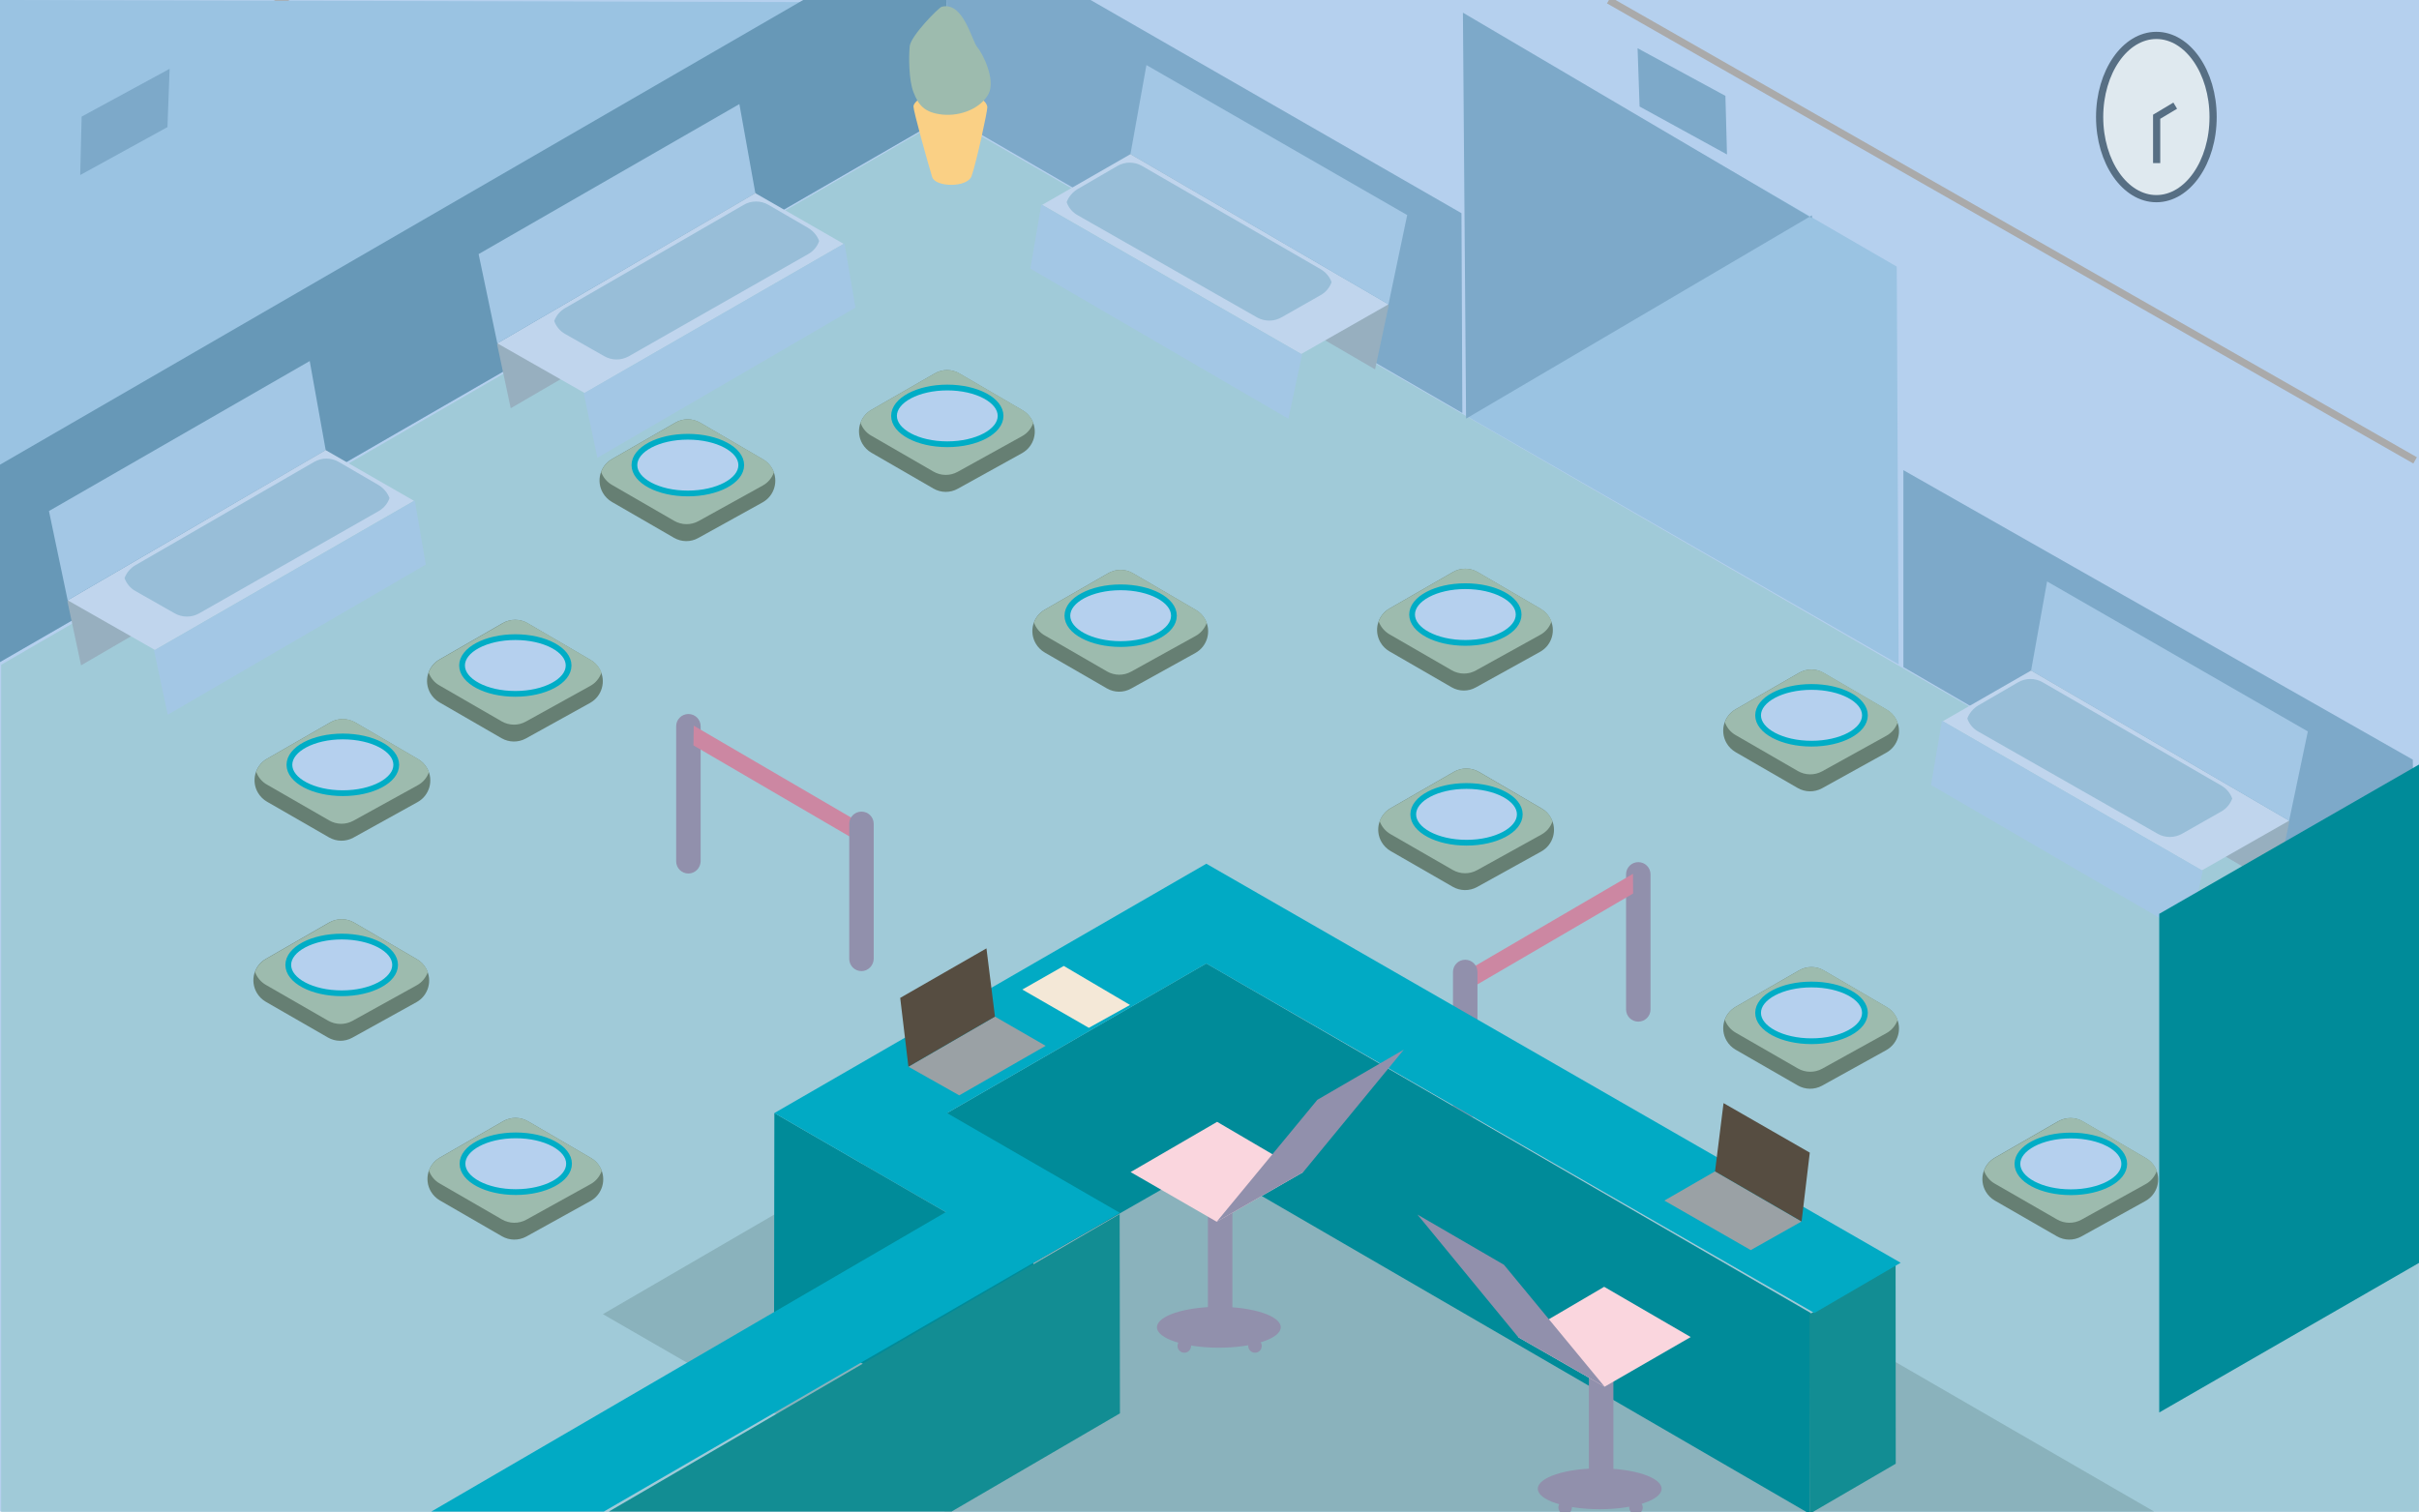
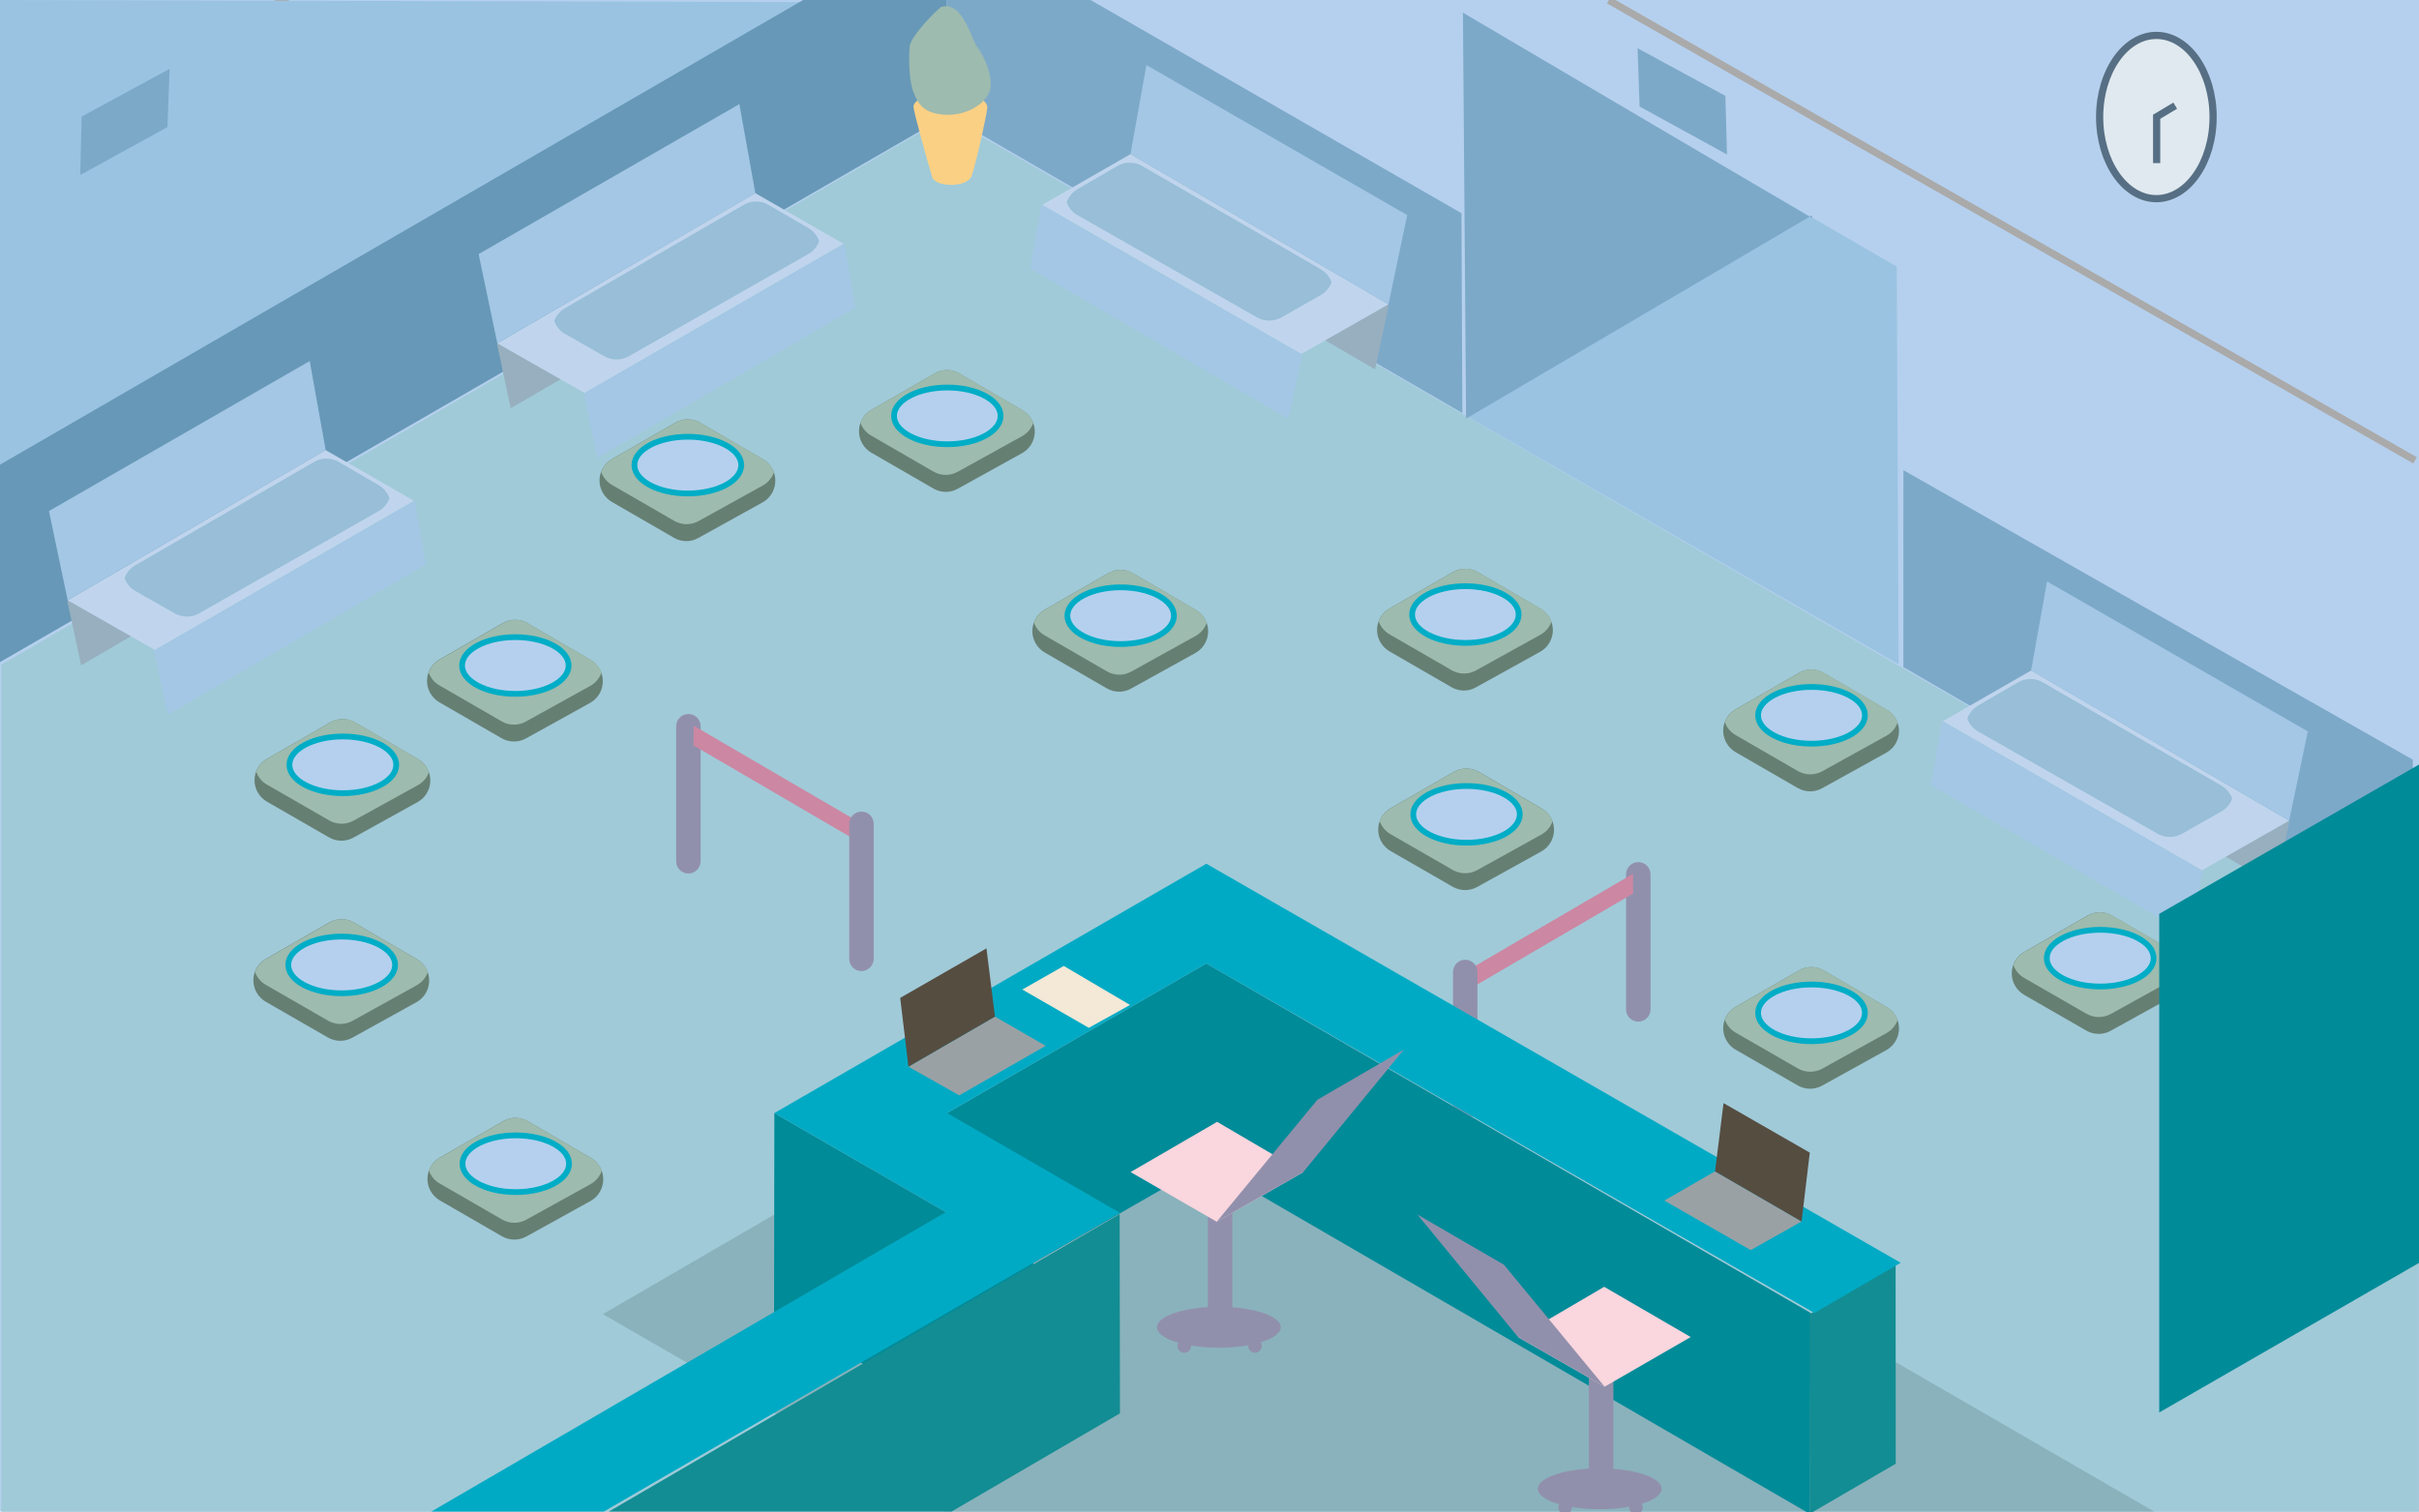
<svg xmlns="http://www.w3.org/2000/svg" version="1.1" id="HOSPITAL" x="0px" y="0px" viewBox="0 0 1680 1050" style="enable-background:new 0 0 1680 1050;" xml:space="preserve">
  <style type="text/css">
	.st0{fill:#B5D0EE;}
	.st1{fill:none;stroke:#AAAAAA;stroke-width:5;stroke-miterlimit:10;}
	.st2{fill:#7DA9C9;}
	.st3{fill:#9AC3E2;}
	.st4{fill:#A0CAD8;}
	.st5{fill:#6798B7;}
	.st6{fill:#97AFBF;}
	.st7{fill:#C0D5ED;}
	.st8{fill:#A3C7E5;}
	.st9{fill:#98BED8;}
	.st10{fill:#667F73;}
	.st11{fill:#9DBBAE;}
	.st12{fill:#B5D0EE;stroke:#00ADC6;stroke-width:4;stroke-miterlimit:10;}
	.st13{fill:#9190AC;}
	.st14{fill:#CC87A2;}
	.st15{fill:#8AB2BC;}
	.st16{fill:#008B99;}
	.st17{fill:#128D93;}
	.st18{fill:#01AAC4;}
	.st19{fill:#F4E8D7;}
	.st20{fill:#9AA1A5;}
	.st21{fill:#564D41;}
	.st22{fill:#FAD085;}
	.st23{fill:#DFE9EF;stroke:#576F84;stroke-width:5;stroke-miterlimit:10;}
	.st24{fill:none;stroke:#576F84;stroke-width:5;stroke-miterlimit:10;}
	.st25{display:none;}
	.st26{display:inline;fill:#A1CAD8;}
	.st27{display:inline;fill:#F9B9A2;}
	.st28{display:inline;opacity:0.56;fill:#C8A498;enable-background:new    ;}
	.st29{display:inline;}
	.st30{fill:#5D4D49;}
	.st31{fill:#96736B;}
	.st32{display:inline;fill:#3E65A0;}
	.st33{display:inline;opacity:0.22;fill:#3E65A0;enable-background:new    ;}
	.st34{display:inline;fill:#5D4D49;}
	.st35{display:inline;fill:#C0D6EE;}
	.st36{display:inline;opacity:0.44;fill:#3E65A0;enable-background:new    ;}
	.st37{display:inline;fill:#404040;}
	.st38{fill:#FAD6DE;}
</style>
  <g id="CLINICA">
    <g id="BACK">
      <rect class="st0" width="1680" height="1050" />
      <line class="st1" x1="1677.3" y1="319.8" x2="1117.3" y2="0.2" />
      <polygon class="st2" points="658.6,80.3 1015.6,286.9 1015,148.1 757.4,0 657.4,0   " />
      <polygon class="st2" points="1677.6,670 1321.9,463.4 1321.9,326.6 1675.7,527.7   " />
      <line class="st1" x1="-1.1" y1="113.9" x2="202.1" y2="-3.4" />
      <polygon class="st3" points="658.6,79.7 0,459.9 0,0 657.5,1.7   " />
      <polygon class="st4" points="1679.9,1050.2 1679.9,671 657.9,81 0.8,461.8 0.8,1050.2   " />
      <polygon class="st5" points="0,322.8 0,459.9 658.6,79.7 657.4,0 557.8,0   " />
      <polygon class="st3" points="1018.2,11.9 1018.2,288.8 1318.6,461.5 1317.3,185.2   " />
      <polygon class="st2" points="1016,8.8 1018.2,290.8 1258.4,149.6 1258.4,151.5   " />
      <g>
        <polygon class="st6" points="46.8,417.6 56.3,462.2 235.5,357.9 226.3,312.3    " />
        <polygon class="st7" points="47,417 107.6,451.5 287.5,347.9 226.2,312.7    " />
        <polygon class="st8" points="34,355 47,417 226.2,312.7 215.1,250.8    " />
        <polygon class="st8" points="107,451.9 116.5,496.5 295.7,392.2 288.1,347.7    " />
        <path class="st9" d="M263,337l-27.7-16.1c-5.3-3.1-11.9-3.1-17.2,0l-124,71.7c-3.5,2-6.2,5.2-7.6,9c1.4,3.8,4,7,7.6,9l27.1,15.4     c5.2,3,11.6,3.1,16.9,0.2l124.6-71c3.7-2,6.5-5.3,7.8-9.2C269.1,342.2,266.4,339.1,263,337z" />
      </g>
      <g>
        <polygon class="st6" points="345.2,239 354.7,283.6 533.9,179.3 524.8,133.7    " />
        <polygon class="st7" points="345.4,238.5 406,273 585.9,169.4 524.6,134.2    " />
        <polygon class="st8" points="332.4,176.5 345.4,238.5 524.6,134.2 513.5,72.3    " />
        <polygon class="st8" points="405.4,273.3 414.9,318 594.1,213.7 586.5,169.1    " />
        <path class="st9" d="M561.4,158.4l-27.7-16.1c-5.3-3.1-11.9-3.1-17.2,0l-124,71.7c-3.5,2-6.2,5.2-7.6,9c1.4,3.8,4,7,7.6,9     l27.1,15.4c5.2,3,11.6,3.1,16.9,0.2l124.6-71c3.7-2,6.5-5.3,7.8-9.2C567.5,163.6,564.8,160.5,561.4,158.4z" />
      </g>
      <g>
        <polygon class="st6" points="784.9,106.7 775.8,152.3 955,256.6 964.5,212    " />
        <polygon class="st7" points="785.1,107.1 723.8,142.3 903.7,245.9 964.3,211.4    " />
        <polygon class="st8" points="796.2,45.2 785.1,107.1 964.3,211.4 977.3,149.4    " />
        <polygon class="st8" points="723.2,142.1 715.6,186.6 894.8,290.9 904.3,246.3    " />
        <path class="st9" d="M740.8,140.4c1.3,3.9,4.1,7.2,7.8,9.2l124.6,71c5.3,2.9,11.7,2.8,16.9-0.2l27.1-15.4c3.6-2,6.2-5.2,7.6-9     c-1.4-3.8-4.1-7-7.6-9l-124-71.7c-5.3-3.1-11.9-3.1-17.2,0l-27.7,16.1C744.9,133.5,742.2,136.6,740.8,140.4z" />
      </g>
      <g>
        <polygon class="st6" points="1410.4,465.4 1401.3,511 1580.5,615.3 1590,570.6    " />
        <polygon class="st7" points="1410.6,465.8 1349.3,501 1529.2,604.6 1589.8,570.1    " />
        <polygon class="st8" points="1421.7,403.9 1410.6,465.8 1589.8,570.1 1602.8,508.1    " />
        <polygon class="st8" points="1348.7,500.7 1341.1,545.3 1520.3,649.6 1529.8,604.9    " />
        <path class="st9" d="M1366.3,499.1c1.3,3.9,4.1,7.2,7.8,9.2l124.6,71c5.3,2.9,11.7,2.8,16.9-0.2l27.1-15.4c3.6-2,6.2-5.2,7.6-9     c-1.4-3.8-4.1-7-7.6-9l-124-71.7c-5.3-3.1-11.9-3.1-17.2,0l-27.7,16.1C1370.4,492.2,1367.7,495.3,1366.3,499.1z" />
      </g>
      <g id="niveles">
        <g id="cojin">
          <path class="st10" d="M349.5,778.8l-44,25.3c-8.2,4.7-11.1,15.2-6.3,23.5c1.5,2.6,3.7,4.8,6.3,6.3l43.1,24.9      c5.2,3,11.6,3.1,16.9,0.2l44.6-24.7c8.3-4.6,11.3-15.1,6.7-23.4c-1.5-2.7-3.7-5-6.4-6.5l-43.7-25.5      C361.4,775.8,354.8,775.8,349.5,778.8z" />
          <path class="st11" d="M410.4,804.4l-43.7-25.5c-5.3-3.1-11.9-3.1-17.2,0l-44,25.3c-3.5,2-6.2,5.2-7.6,9c1.4,3.8,4,7,7.6,9      l43.1,24.9c5.2,3,11.6,3.1,16.9,0.2l44.6-24.7c3.7-2,6.4-5.3,7.8-9.2C416.6,809.6,413.9,806.4,410.4,804.4z" />
          <ellipse class="st12" cx="358.2" cy="808.4" rx="37" ry="19.7" />
        </g>
        <g id="cojin-2">
          <path class="st10" d="M228.6,640.8l-44,25.3c-8.2,4.7-11.1,15.2-6.3,23.5c1.5,2.6,3.7,4.8,6.3,6.3l43.1,24.8      c5.2,3,11.6,3.1,16.9,0.2l44.6-24.7c8.3-4.6,11.3-15.1,6.7-23.4c-1.5-2.7-3.7-5-6.4-6.5l-43.7-25.5      C240.6,637.8,234,637.8,228.6,640.8z" />
          <path class="st11" d="M289.6,666.4l-43.7-25.5c-5.3-3.1-11.9-3.1-17.2,0l-44,25.3c-3.5,2-6.2,5.2-7.6,9c1.4,3.8,4.1,7,7.6,9      l43.1,24.8c5.2,3,11.6,3.1,16.9,0.2l44.6-24.7c3.7-2,6.4-5.3,7.8-9.2C295.8,671.6,293.1,668.4,289.6,666.4z" />
          <ellipse class="st12" cx="237.3" cy="670.3" rx="37.1" ry="19.7" />
        </g>
        <g id="cojin-3">
          <path class="st10" d="M229.4,501.8l-44,25.3c-8.2,4.7-11.1,15.3-6.3,23.5c1.5,2.6,3.7,4.8,6.3,6.3l43.1,24.8      c5.2,3,11.6,3.1,16.9,0.2l44.6-24.7c8.3-4.6,11.3-15.1,6.7-23.4c-1.5-2.7-3.7-5-6.4-6.5l-43.7-25.5      C241.3,498.8,234.7,498.7,229.4,501.8z" />
          <path class="st11" d="M290.4,527.3l-43.7-25.5c-5.3-3.1-11.9-3.1-17.2,0l-44,25.3c-3.5,2-6.2,5.2-7.6,9c1.4,3.8,4,7,7.6,9      l43.1,24.8c5.2,3,11.6,3.1,16.9,0.2l44.6-24.6c3.7-2,6.5-5.3,7.8-9.2C296.5,532.5,293.8,529.4,290.4,527.3z" />
          <ellipse class="st12" cx="238.1" cy="531.3" rx="37.1" ry="19.7" />
        </g>
        <g id="cojin-4">
          <path class="st10" d="M349.2,432.8l-44,25.3c-8.2,4.7-11.1,15.2-6.3,23.5c1.5,2.6,3.7,4.8,6.3,6.3l43.1,24.9      c5.2,3,11.6,3.1,16.9,0.2l44.6-24.7c8.3-4.6,11.3-15.1,6.7-23.4c-1.5-2.7-3.7-5-6.4-6.5l-43.7-25.5      C361.2,429.8,354.6,429.8,349.2,432.8z" />
          <path class="st11" d="M410.2,458.4l-43.7-25.5c-5.3-3.1-11.9-3.1-17.2,0l-44,25.3c-3.5,2-6.2,5.2-7.6,9c1.4,3.8,4,7,7.6,9      l43.1,24.9c5.2,3,11.6,3.1,16.9,0.1l44.6-24.7c3.7-2,6.4-5.3,7.8-9.2C416.4,463.5,413.7,460.4,410.2,458.4z" />
          <ellipse class="st12" cx="357.9" cy="462.3" rx="37" ry="19.7" />
        </g>
        <g id="cojin-5">
          <path class="st10" d="M469,293.6l-44,25.3c-8.2,4.7-11.1,15.2-6.3,23.5c1.5,2.6,3.7,4.8,6.3,6.3l43.1,24.9      c5.2,3,11.6,3.1,16.9,0.1l44.6-24.7c8.3-4.6,11.3-15.1,6.7-23.4c-1.5-2.7-3.7-5-6.4-6.5l-43.7-25.5      C480.9,290.5,474.3,290.5,469,293.6z" />
          <path class="st11" d="M530,319.1l-43.7-25.5c-5.3-3.1-11.9-3.1-17.2,0l-44,25.3c-3.5,2-6.2,5.2-7.6,9c1.4,3.8,4.1,7,7.6,9      l43.1,24.9c5.2,3,11.6,3.1,16.9,0.2l44.6-24.7c3.7-2,6.4-5.3,7.8-9.2C536.1,324.3,533.5,321.1,530,319.1z" />
          <ellipse class="st12" cx="477.7" cy="323.1" rx="37.1" ry="19.7" />
        </g>
        <g id="cojin-6">
          <path class="st10" d="M649.2,259.4l-44,25.3c-8.2,4.7-11.1,15.2-6.3,23.5c1.5,2.6,3.7,4.8,6.3,6.3l43.1,24.9      c5.2,3,11.6,3.1,16.9,0.1l44.6-24.7c8.3-4.6,11.3-15,6.7-23.3c-1.5-2.7-3.7-5-6.4-6.5l-43.7-25.5      C661.1,256.3,654.5,256.3,649.2,259.4z" />
          <path class="st11" d="M710.1,284.9l-43.7-25.5c-5.3-3.1-11.9-3.1-17.2,0l-44,25.3c-3.5,2-6.2,5.2-7.6,9c1.4,3.8,4,7,7.6,9      l43.1,24.9c5.2,3,11.6,3.1,16.9,0.1l44.6-24.7c3.7-2,6.4-5.3,7.8-9.2C716.3,290.1,713.6,286.9,710.1,284.9z" />
          <ellipse class="st12" cx="657.9" cy="288.9" rx="37" ry="19.7" />
        </g>
        <g id="cojin-7">
          <path class="st10" d="M769.6,398.2l-44,25.3c-8.2,4.7-11.1,15.2-6.3,23.5c1.5,2.6,3.7,4.8,6.3,6.3l43.1,24.9      c5.2,3,11.6,3.1,16.9,0.1l44.6-24.7c8.3-4.6,11.3-15.1,6.7-23.4c-1.5-2.7-3.7-5-6.4-6.5l-43.7-25.5      C781.5,395.1,775,395.1,769.6,398.2z" />
          <path class="st11" d="M830.6,423.7l-43.7-25.5c-5.3-3.1-11.9-3.1-17.2,0l-44,25.3c-3.5,2-6.2,5.2-7.6,9c1.4,3.8,4,7,7.6,9      l43.1,24.9c5.2,3,11.6,3.1,16.9,0.1l44.6-24.7c3.7-2,6.4-5.3,7.8-9.2C836.7,428.9,834.1,425.7,830.6,423.7z" />
          <ellipse class="st12" cx="778.3" cy="427.7" rx="37" ry="19.7" />
        </g>
        <g id="cojin-8">
          <path class="st10" d="M1009,397.4l-44,25.3c-8.2,4.7-11.1,15.2-6.3,23.5c1.5,2.6,3.7,4.8,6.3,6.3l43.1,24.9      c5.2,3,11.6,3.1,16.9,0.1l44.6-24.7c8.3-4.6,11.3-15.1,6.7-23.4c-1.5-2.7-3.7-5-6.4-6.5l-43.7-25.5      C1020.9,394.3,1014.3,394.3,1009,397.4z" />
          <path class="st11" d="M1070,422.9l-43.7-25.5c-5.3-3.1-11.9-3.1-17.2,0l-44,25.3c-3.5,2-6.2,5.2-7.6,9c1.4,3.8,4.1,7,7.6,9      l43.1,24.9c5.2,3,11.6,3.1,16.9,0.1l44.6-24.7c3.7-2,6.4-5.3,7.8-9.2C1076.2,428.1,1073.5,424.9,1070,422.9z" />
          <ellipse class="st12" cx="1017.7" cy="426.9" rx="37" ry="19.7" />
        </g>
        <g id="cojin-9">
          <path class="st10" d="M1009.8,536.1l-44,25.3c-8.2,4.7-11.1,15.3-6.3,23.5c1.5,2.6,3.7,4.8,6.3,6.3l43.1,24.8      c5.2,3,11.6,3.1,16.9,0.2l44.6-24.7c8.3-4.6,11.3-15,6.7-23.4c-1.5-2.7-3.7-5-6.4-6.5l-43.7-25.5      C1021.7,533.1,1015.1,533.1,1009.8,536.1z" />
          <path class="st11" d="M1070.7,561.7l-43.7-25.5c-5.3-3.1-11.9-3.1-17.2,0l-44,25.3c-3.5,2-6.2,5.2-7.6,9c1.4,3.8,4.1,7,7.6,9      l43.1,24.8c5.2,3,11.6,3.1,16.9,0.2l44.6-24.7c3.7-2,6.5-5.3,7.8-9.2C1076.9,566.8,1074.2,563.7,1070.7,561.7z" />
          <ellipse class="st12" cx="1018.5" cy="565.7" rx="37" ry="19.7" />
        </g>
        <g id="cojin-10">
          <path class="st10" d="M1249.4,467.4l-44,25.3c-8.2,4.7-11.1,15.2-6.3,23.5c1.5,2.6,3.7,4.8,6.3,6.3l43.1,24.9      c5.2,3,11.6,3.1,16.9,0.2l44.6-24.7c8.3-4.6,11.3-15.1,6.7-23.4c-1.5-2.7-3.7-5-6.4-6.5l-43.7-25.5      C1261.3,464.3,1254.8,464.3,1249.4,467.4z" />
          <path class="st11" d="M1310.4,492.9l-43.7-25.5c-5.3-3.1-11.9-3.1-17.2,0l-44,25.3c-3.5,2-6.2,5.2-7.6,9c1.4,3.8,4,7,7.6,9      l43.1,24.9c5.2,3,11.6,3.1,16.9,0.2l44.6-24.7c3.7-2,6.4-5.3,7.8-9.2C1316.5,498.1,1313.9,494.9,1310.4,492.9z" />
          <ellipse class="st12" cx="1258.1" cy="496.9" rx="37.1" ry="19.7" />
        </g>
        <g id="cojin-11">
          <path class="st10" d="M1249.4,674.1l-44,25.3c-8.2,4.7-11.1,15.2-6.3,23.5c1.5,2.6,3.7,4.8,6.3,6.3l43.1,24.8      c5.2,3,11.6,3.1,16.9,0.2l44.6-24.7c8.3-4.6,11.3-15.1,6.7-23.4c-1.5-2.7-3.7-5-6.4-6.5l-43.7-25.5      C1261.3,671,1254.8,671,1249.4,674.1z" />
          <path class="st11" d="M1310.4,699.6l-43.7-25.5c-5.3-3.1-11.9-3.1-17.2,0l-44,25.3c-3.5,2-6.2,5.2-7.6,9c1.4,3.8,4.1,7,7.6,9      l43.1,24.8c5.2,3,11.6,3.1,16.9,0.2l44.6-24.7c3.7-2,6.4-5.3,7.8-9.2C1316.5,704.8,1313.9,701.6,1310.4,699.6z" />
          <ellipse class="st12" cx="1258.1" cy="703.6" rx="37.1" ry="19.7" />
        </g>
        <g id="cojin-12">
-           <path class="st10" d="M1429.4,778.9l-44,25.3c-8.2,4.7-11.1,15.2-6.3,23.5c1.5,2.6,3.7,4.8,6.3,6.3l43.1,24.8      c5.2,3,11.6,3.1,16.9,0.2l44.6-24.7c8.3-4.6,11.3-15,6.7-23.3c-1.5-2.7-3.7-5-6.4-6.5l-43.8-25.5      C1441.4,775.9,1434.8,775.9,1429.4,778.9z" />
-           <path class="st11" d="M1490.4,804.5l-43.7-25.5c-5.3-3.1-11.9-3.1-17.2,0l-44,25.3c-3.5,2-6.2,5.2-7.6,9c1.4,3.8,4,7,7.6,9      l43.1,24.8c5.2,3,11.6,3.1,16.9,0.2l44.6-24.7c3.7-2,6.4-5.3,7.8-9.2C1496.6,809.7,1493.9,806.5,1490.4,804.5z" />
-           <ellipse class="st12" cx="1438.2" cy="808.5" rx="37.1" ry="19.7" />
+           <path class="st10" d="M1449.8,636l-44,25.3c-8.2,4.7-11.1,15.2-6.3,23.5c1.5,2.6,3.7,4.8,6.3,6.3l43.1,24.8      c5.2,3,11.6,3.1,16.9,0.2l44.6-24.7c8.3-4.6,11.3-15,6.7-23.3c-1.5-2.7-3.7-5-6.4-6.5l-43.8-25.5      C1461.8,633,1455.2,633,1449.8,636z" />
+           <path class="st11" d="M1510.8,661.6l-43.7-25.5c-5.3-3.1-11.9-3.1-17.2,0l-44,25.3c-3.5,2-6.2,5.2-7.6,9c1.4,3.8,4,7,7.6,9      l43.1,24.8c5.2,3,11.6,3.1,16.9,0.2l44.6-24.7c3.7-2,6.4-5.3,7.8-9.2C1517,666.8,1514.3,663.6,1510.8,661.6z" />
+           <ellipse class="st12" cx="1458.6" cy="665.6" rx="37.1" ry="19.7" />
        </g>
      </g>
      <g id="cerca_2">
        <path class="st13" d="M1137.8,709.7L1137.8,709.7c4.7,0,8.5-3.8,8.5-8.5v-93.8c0-4.7-3.8-8.5-8.5-8.5l0,0c-4.7,0-8.5,3.8-8.5,8.5     v93.8C1129.3,705.9,1133.1,709.7,1137.8,709.7z" />
        <polygon class="st14" points="1018.5,674.5 1018.4,688.3 1134.2,620.7 1134.1,607    " />
        <path class="st13" d="M1017.6,777.5L1017.6,777.5c4.7,0,8.5-3.8,8.5-8.5v-93.8c0-4.7-3.8-8.5-8.5-8.5l0,0c-4.7,0-8.5,3.8-8.5,8.5     V769C1009.1,773.7,1012.9,777.5,1017.6,777.5z" />
      </g>
      <g id="Cerca1">
        <path class="st13" d="M478.1,606.8L478.1,606.8c-4.7,0-8.5-3.8-8.5-8.5v-93.8c0-4.7,3.8-8.5,8.5-8.5l0,0c4.7,0,8.5,3.8,8.5,8.5     v93.8C486.5,603,482.7,606.8,478.1,606.8z" />
        <polygon class="st14" points="481.8,504.1 481.6,517.8 597.4,585.4 597.4,571.6    " />
        <path class="st13" d="M598.3,674.6L598.3,674.6c-4.7,0-8.5-3.8-8.5-8.5v-93.8c0-4.7,3.8-8.5,8.5-8.5l0,0c4.7,0,8.5,3.8,8.5,8.5     v93.8C606.7,670.7,602.9,674.6,598.3,674.6z" />
      </g>
      <polygon class="st15" points="837.8,669.3 418.7,912.9 656.3,1050 1496,1050   " />
      <polygon class="st16" points="1256.8,1051.6 837.8,808.5 657,912 657.7,773.2 837.8,669.3 1257.5,912.1   " />
      <polygon class="st16" points="537.8,773.2 537.6,911.8 717.8,1015.8 717.7,877.2   " />
      <polygon class="st17" points="1316.5,878.4 1256.7,913 1256.8,1051.6 1316.6,1016.8   " />
      <polygon class="st17" points="422.9,1050 660.9,1050 777.8,981.8 777.6,843.4   " />
      <polygon class="st18" points="537.8,773.2 656.9,842 299.6,1050 419.4,1050 717.7,877.2 777.7,842.5 657.7,773.2 837.8,669.3     1260.1,912.1 1320,877.2 837.8,600   " />
      <polygon class="st16" points="1680,531.1 1499.6,634.8 1499.6,981.2 1680,877.3   " />
      <polygon id="papeles" class="st19" points="756.2,714 784.8,698.1 738.8,671 710,687.4   " />
      <g id="Avisos">
        <polygon class="st2" points="1138.7,74 1199.4,107.3 1198.3,66.6 1137.3,33.5    " />
        <polygon class="st2" points="117.8,47.8 56.7,81 55.7,121.6 116.3,88.3    " />
      </g>
      <g id="Comp1">
        <polygon class="st20" points="666.2,760.9 726.2,726.5 691,706.2 630.9,741    " />
        <polygon class="st21" points="625.2,693.2 685.1,658.8 691,706.2 630.9,741    " />
      </g>
      <g id="Comp2">
        <polygon class="st20" points="1251.2,848.5 1191.1,813.7 1155.9,834 1215.9,868.4    " />
        <polygon class="st21" points="1251.2,848.5 1191.1,813.7 1197,766.3 1256.9,800.7    " />
      </g>
      <g id="Matera">
        <path class="st22" d="M634.4,74c0,3.3,9.9,38.9,13,49c2.2,7.1,24.5,7.6,27.4-0.8c3.5-10.1,10.9-44.6,10.9-47.6     s-4.3-10.3-26.1-10.6C642.2,63.7,634.4,70.7,634.4,74z" />
        <path class="st11" d="M654,4.7c-2,0.5-21.5,20.2-22.2,27.4s-0.7,23.5,2.6,31.9c3.3,8.5,7.2,14.3,20.2,15.6     c13,1.3,26.7-4.6,31.9-14.3s-3.9-28-7.8-32.6S669,0.8,654,4.7z" />
      </g>
      <g id="Reloj">
        <ellipse class="st23" cx="1497.6" cy="81.3" rx="39.4" ry="56.7" />
        <polyline class="st24" points="1497.8,113.3 1497.8,81.1 1510.7,73.4    " />
      </g>
    </g>
  </g>
  <g id="Enfermera" class="st25">
    <path class="st26" d="M24.5,876.7C11,889.1,22,929,81.6,925.3s98.5-7.3,124-17s63.2-24.3,19.5-36.5S91.3,814.7,24.5,876.7z" />
    <path class="st27" d="M112.1,294.4c0,0,8.3,2.2,9.8,5.4c1.5,3.2,2.7,14.5,2.3,15.5s-1.3,6.3-1.5,7.2s-0.2,6.5,1,7.8s1.5,4.6,0,5.9   s0.4,5.3-0.2,6.3s-1.9,7.8-3.2,8.7c-1.3,0.9-1.2,2.9-1.2,5.1s0.4,6.1-4.9,7s-10.1,0.4-11.6,2.3s-2.3,18-1,20.1s4.4,4,5.3,5.1   s3.4,27,3.4,27l-35.9-20.7l-14-18.2c1.6-1.7,3-3.6,4-5.7c1.9-3.8,5.1-19.9,3.6-22.2c-1.5-2.3-7-20.9-6.1-24.1s-6.8-16.9-0.6-23.5   S102.6,289.8,112.1,294.4z" />
    <path class="st28" d="M123.7,330.4c-1.3-1.3-1.3-7-1-7.8s1-6.1,1.5-7.2s-1.2-10.4-2.7-13.6s-7.8-8.5-7.8-8.5   c-9.5-4.6-46.3,3.7-52.4,10.2c-6.1,6.6,1.5,20.3,0.6,23.5s4.6,21.8,6.1,24.1s-1.7,18.4-3.6,22.2c-1,2.1-2.4,4-4,5.7l9.1,11.8   c-0.2-0.6,0.1-1.1,0.9-1.5c4.4-2.1,9.7,1.7,9.5-5.7c-0.2-7.4,0.8-20.1,0.4-27s1.9-11.8,5.1,4.2c0.5,2.4,3.4,20.7,6.1,23.2   s10.2,10.1,11.4,13.1c1.3,3,5.9,12.9,3.4,15.4s-11.5-5.1-19.7-10.4c-5.5-3.6-13-7.2-15.9-9.8l3.7,4.8l35.9,20.7c0,0-2.5-26-3.4-27   s-4-3-5.3-5.1s-0.4-18.2,1-20.1s6.3-1.5,11.6-2.3s4.9-4.9,4.9-7s0-4.2,1.3-5.1c1.3-0.8,2.5-7.6,3.2-8.7s-1.3-5.1,0.2-6.3   S125,331.6,123.7,330.4z M71.5,336.9c-1,1.9-6.1-4.6-6.1-5.7s0-4,1.7-4.2s2.8-0.6,3.6,4C70.8,331.8,72.5,335,71.5,336.9L71.5,336.9   z M118.7,331.6c-1.9-0.8-3.8,2.7-6.4,1.5c-2.7-1.3,7.5,3.6,1.4,7.8c3.2,1.7,13.7,0.9,0.4,10.2c5.7,1.9,5.9,9.9-2.6,10.6   c-6.4,0.5-22.8-4.5-27.4-12.5c-4.7-8-6.4-14.3-2-14.3s18-11.1,17.8-12c-0.7-3.7,4.6-15.2,11.5-2.4c3.6-3.6,6-5.1,3.8-7.4   c-2.1-2.3-8.5-1.9-7.6-4.9s4.2-11.6,11.4-9.3c0,0,8.4,12.3,1.7,15.2c-6.7,3,1.7,14.4,3.4,18.8S120.6,332.5,118.7,331.6z" />
    <g id="cara" class="st29">
      <path class="st30" d="M113.8,314.4c-0.2-0.9-0.7-1.8-1.5-2.3c-0.3-0.2-0.7-0.4-1-0.6c-0.6-0.3-1.2-0.5-1.8-0.7    c-0.7-0.2-1.2-0.3-1.2-0.3c-0.9-0.2-1.9-0.3-2.9-0.4c-0.6,0-1.1,0-1.7,0c-0.9,0-1.8,0.3-2.6,0.8l2.7-0.1c0.5,0,1.1,0,1.6,0    c0.9,0.1,1.9,0.2,2.8,0.4c0,0,0.5,0.1,1.2,0.3c0.6,0.2,1.1,0.4,1.7,0.7c0.3,0.2,0.6,0.4,0.9,0.6    C112.5,313.1,113.2,313.7,113.8,314.4z" />
      <path class="st30" d="M113.8,314.3c0.4-2.4-1.2-3.2-2.2-3.7c-0.4-0.2-0.7-0.3-1.1-0.4c-0.3-0.1-0.6-0.1-0.9-0.2    c-0.2,0-0.4-0.1-0.6-0.1c-0.7-0.1-1.3-0.2-2-0.2c-1.2,0-2.4,0.2-3.6,0.3c-1.1,0.3,0.8,0-0.1,0.6c1-0.1,1.8-0.2,2.8-0.2    c0.5,0.2,1.1,0.3,1.7,0.3c0.4,0,0.8,0.2,1.1,0.4c0,0,0.5,0.1,0.8,0.1c0.2,0,0.5,0.1,0.7,0.2c0.6,0.2,0.5,0.5,0.7,0.5    C112.1,312.7,112.9,313.4,113.8,314.3z" />
      <path class="st30" d="M110.2,319.3c-1.4-2.2-6.7-2.8-11.5,1.4C100.4,320.4,106.3,316.4,110.2,319.3z" />
      <path class="st31" d="M109.9,318.9c0.4-2-2.5-5.3-7-3.8C103.6,315.6,107.6,313.8,109.9,318.9z" />
      <path class="st30" d="M108,318.6c-0.5-1.1-2.4-0.6-2.6-0.2c-0.6,1.1-0.2,2.5,0.9,3.1l0.1,0.1c0.3,0.1,0.3,0.1,0.3,0.1    c1.2-0.4,1.8-1.7,1.4-2.8C108.1,318.8,108,318.7,108,318.6z" />
      <path class="st31" d="M108.1,318.1c0.7,0.3,0.7,2,1,4.3c-0.1-0.6,0.4-2.2,0-3.8C109,318.3,108.3,318.6,108.1,318.1z" />
      <path class="st30" d="M108.7,322c-0.7-0.3-1.5-0.5-2.2-0.6c-0.3-0.1-2-0.2-2-0.2s-1.7,0-2,0s-0.5,0.2-0.7,0.4    c0.3,0.2,0.7-0.1,1-0.1c0.6,0.1,1.1,0.2,1.7,0.5c0,0,1.9-0.2,2.2-0.1C107,321.9,108.4,322.2,108.7,322z" />
      <ellipse class="st30" cx="121.6" cy="322.5" rx="0.9" ry="1.5" />
      <path class="st30" d="M122.7,323.8c-0.8-0.1-1.7,0-2.5,0.2c-0.6,0.2,0,0.3,1.2,0C121,323.9,122.6,324.9,122.7,323.8z" />
      <path class="st31" d="M119.2,320.4c-0.2,2,3.5,8.8,4.7,10.1C123,329.6,118.5,324.5,119.2,320.4z" />
      <path class="st31" d="M118.9,334.2c-0.1-0.7-3.4-0.8-3.5,1.3c0.8-0.2,0.3-0.1,1.7-0.9C117,334.4,117.4,334.8,118.9,334.2z" />
      <path class="st31" d="M121.3,345.4c-1.3-0.7-2.9-0.7-4.1,0.2C118.6,346,120,345.9,121.3,345.4z" />
      <path class="st31" d="M119.2,345.1c0,0.3-2.3-1.1-3.8-1.1c-2.1-0.2-4.2-0.4-6.3-0.8c1.7,1.4,4.8,1.2,6.1,1.6    C116.8,345.2,117.4,346.2,119.2,345.1z" />
      <path class="st31" d="M119.3,348c-1.9-0.2-3.8-0.6-5.6-1.1C114.7,347.1,117,349,119.3,348z" />
      <path class="st31" d="M120.9,343.1c-1.1-0.2-1.9,0.4-3.8-0.8C117,343.2,119.8,344.3,120.9,343.1z" />
      <path class="st30" d="M119.5,316.1c0.3,0.1,0.7,0,0.9-0.2c0.2-0.1,0.5-0.7,0.9-0.9c0.3-0.1,0.6-0.2,0.8-0.3c0,0,1.8-0.2,2,0    s-0.1,0.3,0.2,0.5c0.1-0.4,0.5-0.8,0.1-1c-0.4-0.1-0.9-0.2-1.3-0.1c-0.4,0-0.7,0-1.1,0.1c-0.4,0-0.7,0.2-1.1,0.3    c-0.4,0.2-0.8,0.5-1.1,0.9C119.7,315.6,119.6,315.8,119.5,316.1z" />
      <path class="st30" d="M119.5,316c0.3-0.2,0.6-0.9,0.9-1.1c0.5-0.3,1-0.6,1.6-0.8c0.3,0,0.6,0,0.9,0c0.4,0,0.8,0.1,1.1,0.3    c0.3,0.1,0.1,0.2,0.5,0.2c-0.1-0.4,0-0.6-0.3-0.7c-0.3-0.2-0.6-0.3-1-0.3l-1.3-0.1c-0.2-0.1-0.5-0.1-0.7,0    c-0.5,0.1-0.9,0.4-1.3,0.7C119.6,314.5,118.7,315.6,119.5,316z" />
      <path class="st31" d="M120.9,318.4c2.5,1.1,1.3,4.3,2.2,3.1C123.1,321.8,123.4,318.8,120.9,318.4z" />
      <path class="st30" d="M124.8,322.1c-1.1-0.5-0.8-1.2-2-1.1c-0.9-0.5-3.2,0.3-3.3,1.5c0-0.2,2.3-1.7,3.2-0.7    C123.4,321.8,124.1,321.9,124.8,322.1z" />
      <path class="st31" d="M119.6,317.8c-1.2,2.5-0.9,5.4,0.9,7.6C119.9,324.6,118.9,323.2,119.6,317.8z" />
      <path class="st31" d="M118.3,337.4c0.3,0.7,4.2,1.4,5.1-0.8c-0.8,0-0.8,0.5-2.2,0.8C120.3,337.8,119.3,337.8,118.3,337.4z" />
      <path class="st31" d="M121,343.1c-0.4,0.2-0.6,2.3,0.7,2.7C121.8,345.3,120.7,345,121,343.1z" />
    </g>
    <path class="st27" d="M310.1,344.5c0.5,1.5-1.6,7.9-2.5,8.2c-1.2,0.4-2.1,1.3-2.5,2.5c-0.6,1.6-1,4.8-5.1,7s-4.8,5.4-6.7,8.2   s-44.1,60.9-54.5,64c-10.5,3.1-42.5,7.9-51,6.3s-1.3-21.5,1-23.1s30.1-8.2,33.6-7.3s26.9-20.9,33-25.7s21.9-22.8,22.2-26.3   s-3.5-12.4-0.6-15.9s5.4-7.3,6-10.8s-0.3-17.1,1.3-17.4s5.4,4.1,5.4,6c2.5-1,5.7-2.9,6.7-0.3c0.9,2.5,1.9,3.5-1,6.3   c4.8-0.6,8.9,0.3,5.1,7c2.2,1,4.8,5.1,3.5,9.2S308.5,339.4,310.1,344.5z" />
    <path class="st28" d="M310.1,344.5c0.5,1.5-1.6,7.9-2.5,8.2c-1.2,0.4-2.1,1.3-2.5,2.5c-0.6,1.6-1,4.8-5.1,7s-4.8,5.4-6.7,8.2   s-44.1,60.9-54.5,64c-10.5,3.1-42.5,7.9-51,6.3s-1.3-21.5,1-23.1s30.1-8.2,33.6-7.3s26.9-20.9,33-25.7s21.9-22.8,22.2-26.3   s-3.5-12.4-0.6-15.9s5.4-7.3,6-10.8s-0.3-17.1,1.3-17.4s5.4,4.1,5.4,6c2.5-1,5.7-2.9,6.7-0.3c0.9,2.5,1.9,3.5-1,6.3   c4.8-0.6,8.9,0.3,5.1,7c2.2,1,4.8,5.1,3.5,9.2S308.5,339.4,310.1,344.5z" />
    <path class="st32" d="M203.3,419c0,0-4.3,20.5-6.4,24.2s-8.1,16.4-11.3,17.6s-11.7-6.3-16.8-6s-14.3-2.9-20.3-5.7   s-38-48.8-37.4-53.6s13-7.3,14.6-5.4s3.8-0.6,6.7-0.6s7.3,2.2,8.2,3.8s3.5-0.6,5.7-0.6s6.7,2.2,8.6,1.9s10.8,2.5,12,4.4   s5.4,7.3,8.6,5.4s2.2-3.5,5.4-1.9C183.9,404.1,203.3,412.3,203.3,419z" />
    <path class="st33" d="M203.3,419c0,0-4.3,20.5-6.4,24.2s-8.1,16.4-11.3,17.6s-11.7-6.3-16.8-6s-14.3-2.9-20.3-5.7   s-38-48.8-37.4-53.6s13-7.3,14.6-5.4s3.8-0.6,6.7-0.6s7.3,2.2,8.2,3.8s3.5-0.6,5.7-0.6s6.7,2.2,8.6,1.9s10.8,2.5,12,4.4   s5.4,7.3,8.6,5.4s2.2-3.5,5.4-1.9C183.9,404.1,203.3,412.3,203.3,419z" />
    <path class="st34" d="M123.6,308.7c0,0-2.7-9.6-5.9-10.8c-3.2-1.3-6,2.2-8.2,1.5s-7.3,1.7-7.6,4.9c-0.3,3.2,4.3,18.6-18.2,24   c15.2-8.6,6.7-17.9,1.2-16.4c-2.8,5.5-3.2,11.5-6.4,12.5c-3.2,1-3.6,1.2-4.5,0.5c-0.9-0.6-3.5-2.5-6.3-1.6   c-2.9,0.9-6.6,2.2-5.7,5.1c0.9,2.9,4.8,7,5.1,10.8s1,14.3,1,14.3s-2.1-0.3-4.7-5c-3.2-6.5-5-13.5-5.5-20.7   c-3.2-2.5,0.9,18.7,1.8,23.1S57.5,361,59.1,368s3.8,8.2,3.5,14.6s-7.8,11.1-11.1,12c-6.7,1.9-12.7,10.8-14.3,7.9s0.4-13.1-0.9-20.1   s0-13.7-0.2-17.6c-0.2-4.6,1.4-10.2,1.1-17.8c-0.3-7.6,4.9-15.3,7.4-19.1c2.5-3.8,5.3-5.4,8.5-8.2c-3-1.7,0-20.2,6.3-26.5   s9.5-14.1,16.3-18c12.4-7.2,21.8-0.4,24.3,1.5c4.9-4.2,14.5,0.2,17.8,3.4c6.7,6.4,4.2,7.6,4.2,11.4   C128,296.2,127.3,303.3,123.6,308.7z" />
    <path class="st35" d="M130.5,838.8c0,0,8,5.9,9.3,7.2s9.3,4.2,13.5,5.1s13.5,0.4,16.1,3.4s1.7,14-0.8,15.2s-25.8,4.7-31.3,3.8   s-18.2-10.6-20.7-8.9s-4.2,5.9-10.6,5.5s-15.6,0.8-20.3-4.7s-4.2-19.4,3-20.3S125.9,837.9,130.5,838.8z" />
    <path class="st32" d="M163.1,598.7c0,0,1.9,17.1-0.6,30.4c-2.5,13.3-6.3,53.9-7.6,59.6c-1.3,5.7-1.9,34.2-4.4,36.1   s-11.4,9.5-11.4,12s5.1,18.4,5.7,23.5s0,15.2-1.3,19.7s-5.7,29.2-5.7,33.6s-5.7,5.7-7,9.5s-3.8,7.6-3.2,10.1   c0.3,1.3,2.4,1.6,4.4,2.1s3.9,1.1,3.9,3c0,3.8-5.7,8.2-11.4,14c-5.7,5.8-12,7-24.7,6.3S80,836.4,80,818.7s6.3-56.4,7.6-66.6   s2.5-19.7,5.1-29.2s5.1-5.1,2.5-23.5s-7-66.6,3.8-83S153.5,580.3,163.1,598.7z" />
    <path class="st33" d="M163.1,598.7c0,0,1.9,17.1-0.6,30.4c-2.5,13.3-6.3,53.9-7.6,59.6c-1.3,5.7-1.9,34.2-4.4,36.1   s-11.4,9.5-11.4,12s5.1,18.4,5.7,23.5s0,15.2-1.3,19.7s-5.7,29.2-5.7,33.6s-5.7,5.7-7,9.5s-3.8,7.6-3.2,10.1   c0.3,1.3,2.4,1.6,4.4,2.1s3.9,1.1,3.9,3c0,3.8-5.7,8.2-11.4,14c-5.7,5.8-12,7-24.7,6.3S80,836.4,80,818.7s6.3-56.4,7.6-66.6   s2.5-19.7,5.1-29.2s5.1-5.1,2.5-23.5s-7-66.6,3.8-83S153.5,580.3,163.1,598.7z" />
    <path class="st35" d="M100.9,864.1c0,0,5.9,7.2,9.7,9.7s19.4,8.5,21.1,9.7s6.8,8.9,4.2,14.4s-11.4,8.5-16.9,8.5s-24.9-0.4-30.4-5.1   s-9.7-8.9-13.1-7.6s-4.6,2.5-8.9,0.8s-9.7-3-11-4.2s-6.3-16.9-4.2-18.4s12.7-15.4,19-14.6C76.8,858.2,94.2,856.5,100.9,864.1z" />
    <path class="st32" d="M128.2,611.4c0,0-14,21.5-15.2,24.7s-10.2,26.6-10.2,32.3s-8.2,37.4-8.2,39.9s-8.2,17.8-7.6,20.3   s2.5,8.9,4.4,15.8s6.3,53.9,7,62.1s2.5,37.4,0,43.1s-0.6,7.6,1.3,8.9S106,870,106,870s-22.2,12.7-27.2,14s-11.4,9.5-17.1,7   s-8.9-15.2-10.1-19s4.4-5.1,1.9-9.5s-10.8-38-11.4-41.8S37.7,766.2,37,756s1.9-36.1,0.6-50.7c-1.3-14.6,5.7-38,5.1-46.9   c-0.6-8.9-2.5-33.6,1.9-45.6S126.9,585.4,128.2,611.4z" />
    <path class="st33" d="M60.5,873.8c-1.6-5.7-8.1-38.1-7.3-51.9s9.7-17,13.8-29.2c3.3-10.3,3.3-21.3,0-31.6   c-2.4-7.3-13.8-7.3-20.3-12.2s-3.2-38.1,0.8-51.1c4.1-13,8.1-41.3,13.8-54.3s29.1-9.3,31.6-9.7c10-1.6,14.2,3.3,16.8,11.2   c1.6-4.3,2.9-7.8,3.3-8.9c1.3-3.2,15.2-24.7,15.2-24.7c-1.3-26-79.2-10.8-83.7,1.3c-4.4,12-2.5,36.8-1.9,45.6s-6.3,32.3-5.1,46.9   c1.3,14.6-1.3,40.6-0.6,50.7s4.4,60.9,5.1,64.7s8.9,37.4,11.4,41.8s-3.2,5.7-1.9,9.5s4.4,16.5,10.1,19c2.4,1,4.8,0.2,7.2-1.1   C65.3,884.9,62.5,879.5,60.5,873.8z" />
    <path class="st32" d="M166.9,609.7c0,0-3.4-35.5-5.1-41.4s-3.4-30.4-5.9-38.9s-4.2-27.9-2.5-35.5s7.6-39.7,7.6-43.1   s-11.9-22.8-17-28.7s-15.2-21.1-17.7-27s-4.2-5.9-11-4.2s-7.6-0.8-10.1-2.5s1.7,26.2,1.7,26.2s-15.2-14.4-19.4-17.8   s-17.8-9.3-20.3-11.8s-7.6-12.7-7.6-12.7s-7.6,16.1-11.8,19.4c-4.2,3.4-14.4,5.9-15.2,11c-0.8,5.1,5.9,26.2,9.3,38.9   c3.4,12.7,15.2,44,14.4,54.9s-2.5,51.6-5.1,63.4c-2.5,11.8-3.4,14.4-5.1,26.2s-6.8,31.3-3.4,33c3.4,1.7,50.7,5.1,58.3,6.8   s33.8-2.5,40.6-4.2S166.9,609.7,166.9,609.7z" />
    <path class="st33" d="M153,511c-0.5-6.8-0.5-13.4,0.3-17.1c1.3-5.9,5.2-26.8,6.9-37.3c-4.5-3.9-9.1-6.9-11.7-7.5   c-6.8-1.6-15.1,21-24.8,22.6S97,462,94.5,456.8c-2.4-5.2-6.5-26.4-10.5-32.9s-27.6-13-34-12.2c-2.7,0.3-9.2,1.2-15.8,2.2   c2.1,8.5,5.5,19.7,7.6,27.5c2.4,9.2,9.3,28,12.6,41.9c20.1,6.2,5.3,50.1,6.1,59.6c0.8,9.7-1.6,16.2,4.1,31.6s4.9,22.7-2.4,29.2   c-6.3,5.6,11.4,12.9,23.7,20c7.1,0.7,12.9,1.4,15.2,1.9c3.4,0.5,6.8,0.6,10.1,0.2c6.1-3.5,14.2-8.7,26.4-14.8   c29.2-14.6,29.2-8.1,25.6-12.4s-34.5-8.6-44.2-11.1s9.7-38.9,20.3-55.1C142.9,526.7,148,518.9,153,511z" />
    <path class="st32" d="M36.3,438c0,0,3.3,35.9,6.4,39.5s8.2,12.2,14,12.2s11,4.6,16.4-7.9s2.7-48.6-6.1-49.2   C58.2,431.9,38.7,432.5,36.3,438z" />
    <path class="st36" d="M36.3,438c0,0,3.3,35.9,6.4,39.5s8.2,12.2,14,12.2s11,4.6,16.4-7.9s2.7-48.6-6.1-49.2   C58.2,431.9,38.7,432.5,36.3,438z" />
    <path class="st37" d="M200,325.5c0,0,19,113.5,20.3,117.9c21.1-10.5,72.1-44.2,77.8-46.2c1.6-10.5-10.5-83.9-8.5-97.7   C275.3,301.5,217,320.6,200,325.5z" />
    <path class="st27" d="M53.2,458.8c0,0,24.9,11.8,32.1,13.9s4.2,0.8,7.2,2.1s18.2-1.3,22.8-1.3s60.4-19.4,65.1-21.6   c4.6-2.1,15.2-5.1,16.5-8.9s5.5-6.8,7.6-8s3.4-0.4,6.3-0.9s5.5,0.4,5.5-3s4.2-3,3-5.9c-1.3-2.9,3-1.3,3-5.1c0-3.8-0.4-5.1-0.4-7.6   s3-5.9-0.8-9.7c-3.8-3.8-5.9-7.2-8.9-6.8c-3,0.4-9.3,4.6-11.8,4.6s-8.5,2.1-12.3,5.9c-1.6,1.6-7.6,17.3-11,19.4s-15.6,7.2-22.8,7.2   s-13.1,3-24.9,4.2c-11.8,1.2-30.8,4.2-35.1,4.6c-4.2-4.2-4.7-6.8-10.6-6.8s-9.3,0.4-14.8,5.1C63.3,445.3,53.2,458.8,53.2,458.8z" />
    <path class="st28" d="M220.9,403.1c-2.1-2.1-3.7-4.1-5.2-5.3c-0.3,0.8-0.6,1.5-0.7,2.3c-0.4,3.1-7,6.2-5.1,8.2s0,6.6,0,7.8   s-6.2,2.7-9.3,3.1s-1.9,5.1-1.9,8.2s-12,10.1-13.2,11.3c-1.2,1.2-13.6,4.3-17.9,4.7s-35.8,14.4-45.1,16.3s-25.3-1.2-28-2.7   s-15.9,0.4-21.8-4.7c-4-3.5-5.3-6.6-4-11.5c-5.5,4.7-15.6,18.1-15.6,18.1s25,11.8,32.2,13.9s4.2,0.8,7.2,2.1s18.2-1.3,22.8-1.3   s60.4-19.4,65.1-21.6c4.6-2.1,15.2-5.1,16.5-8.9s5.5-6.8,7.6-8s3.4-0.4,6.3-0.9s5.5,0.4,5.5-3s4.2-3,3-5.9c-1.3-2.9,3-1.3,3-5.1   c0-3.8-0.4-5.1-0.4-7.6S224.8,406.9,220.9,403.1z" />
    <path class="st32" d="M58.1,404.1c2.7,1.8,14.6,12.4,16.5,15.2c1.9,2.9,15.2,17.1,16.5,18.7c-9.2-2.5-6-4.4-16.2-1.6   s-18.2,19.8-21.8,22.4s-15.6,16.3-8.3,21.4c-8.2-9.8-8.6-13.3-10.8-15.5s-7.6-10.8-7.9-14.9s4.8-13,2.5-18.1   c-2.2-5.1-1.3-15.5,0-19.3s3.2-11.7,6-12.7C37.5,398.8,46.1,396.2,58.1,404.1z" />
    <path class="st27" d="M285.7,325.8c-0.4,1.4,0.8,5.3,4,3.6c-2.9,5.8-5.2,10-5,11.9s2.1,2.5,2.5,3.4c-0.5,1.8,0.1,4.8,1.4,6.9   s3.5-1.8,4.8-3.4s2.8-1.4,5.1-2.7c2.1-1.4,3.9-3,5.6-4.8c0-3.3-2-6.3-3.8-7c3.8-6.7-0.3-7.6-5.1-7c2.8-2.9,1.9-3.8,1-6.3   s-4.1-0.6-6.7,0.3C288.6,320.6,286.1,324.3,285.7,325.8z" />
  </g>
  <g id="Silla_1_1_">
    <g>
      <circle class="st13" cx="822.5" cy="935" r="4.7" />
      <circle class="st13" cx="871.6" cy="935" r="4.7" />
      <ellipse class="st13" cx="846.5" cy="922" rx="43" ry="14.2" />
    </g>
    <path class="st13" d="M847.4,925.3L847.4,925.3c-4.7,0-8.5-3.8-8.5-8.5V823c0-4.7,3.8-8.5,8.5-8.5l0,0c4.7,0,8.5,3.8,8.5,8.5v93.8   C855.8,921.5,852,925.3,847.4,925.3z" />
    <polygon class="st38" points="845,848.7 905,814.3 845.3,779.3 785.2,814.2  " />
    <polygon class="st13" points="845,848.7 905,814.3 975,729.1 914.9,764  " />
  </g>
  <g id="Silla_2_1_">
    <path class="st13" d="M1112,1039.9L1112,1039.9c4.7,0,8.5-3.8,8.5-8.5v-93.8c0-4.7-3.8-8.5-8.5-8.5l0,0c-4.7,0-8.5,3.8-8.5,8.5   v93.8C1103.6,1036.1,1107.4,1039.9,1112,1039.9z" />
    <polygon class="st38" points="1174.2,928.8 1114.1,893.9 1054.4,928.9 1114.4,963.3  " />
    <polygon class="st13" points="1044.5,878.6 984.4,843.7 1054.4,928.9 1114.4,963.3  " />
    <g>
      <circle class="st13" cx="1087" cy="1047.2" r="4.7" />
      <circle class="st13" cx="1136.2" cy="1047.2" r="4.7" />
      <ellipse class="st13" cx="1111" cy="1034.2" rx="43" ry="14.2" />
    </g>
  </g>
</svg>
